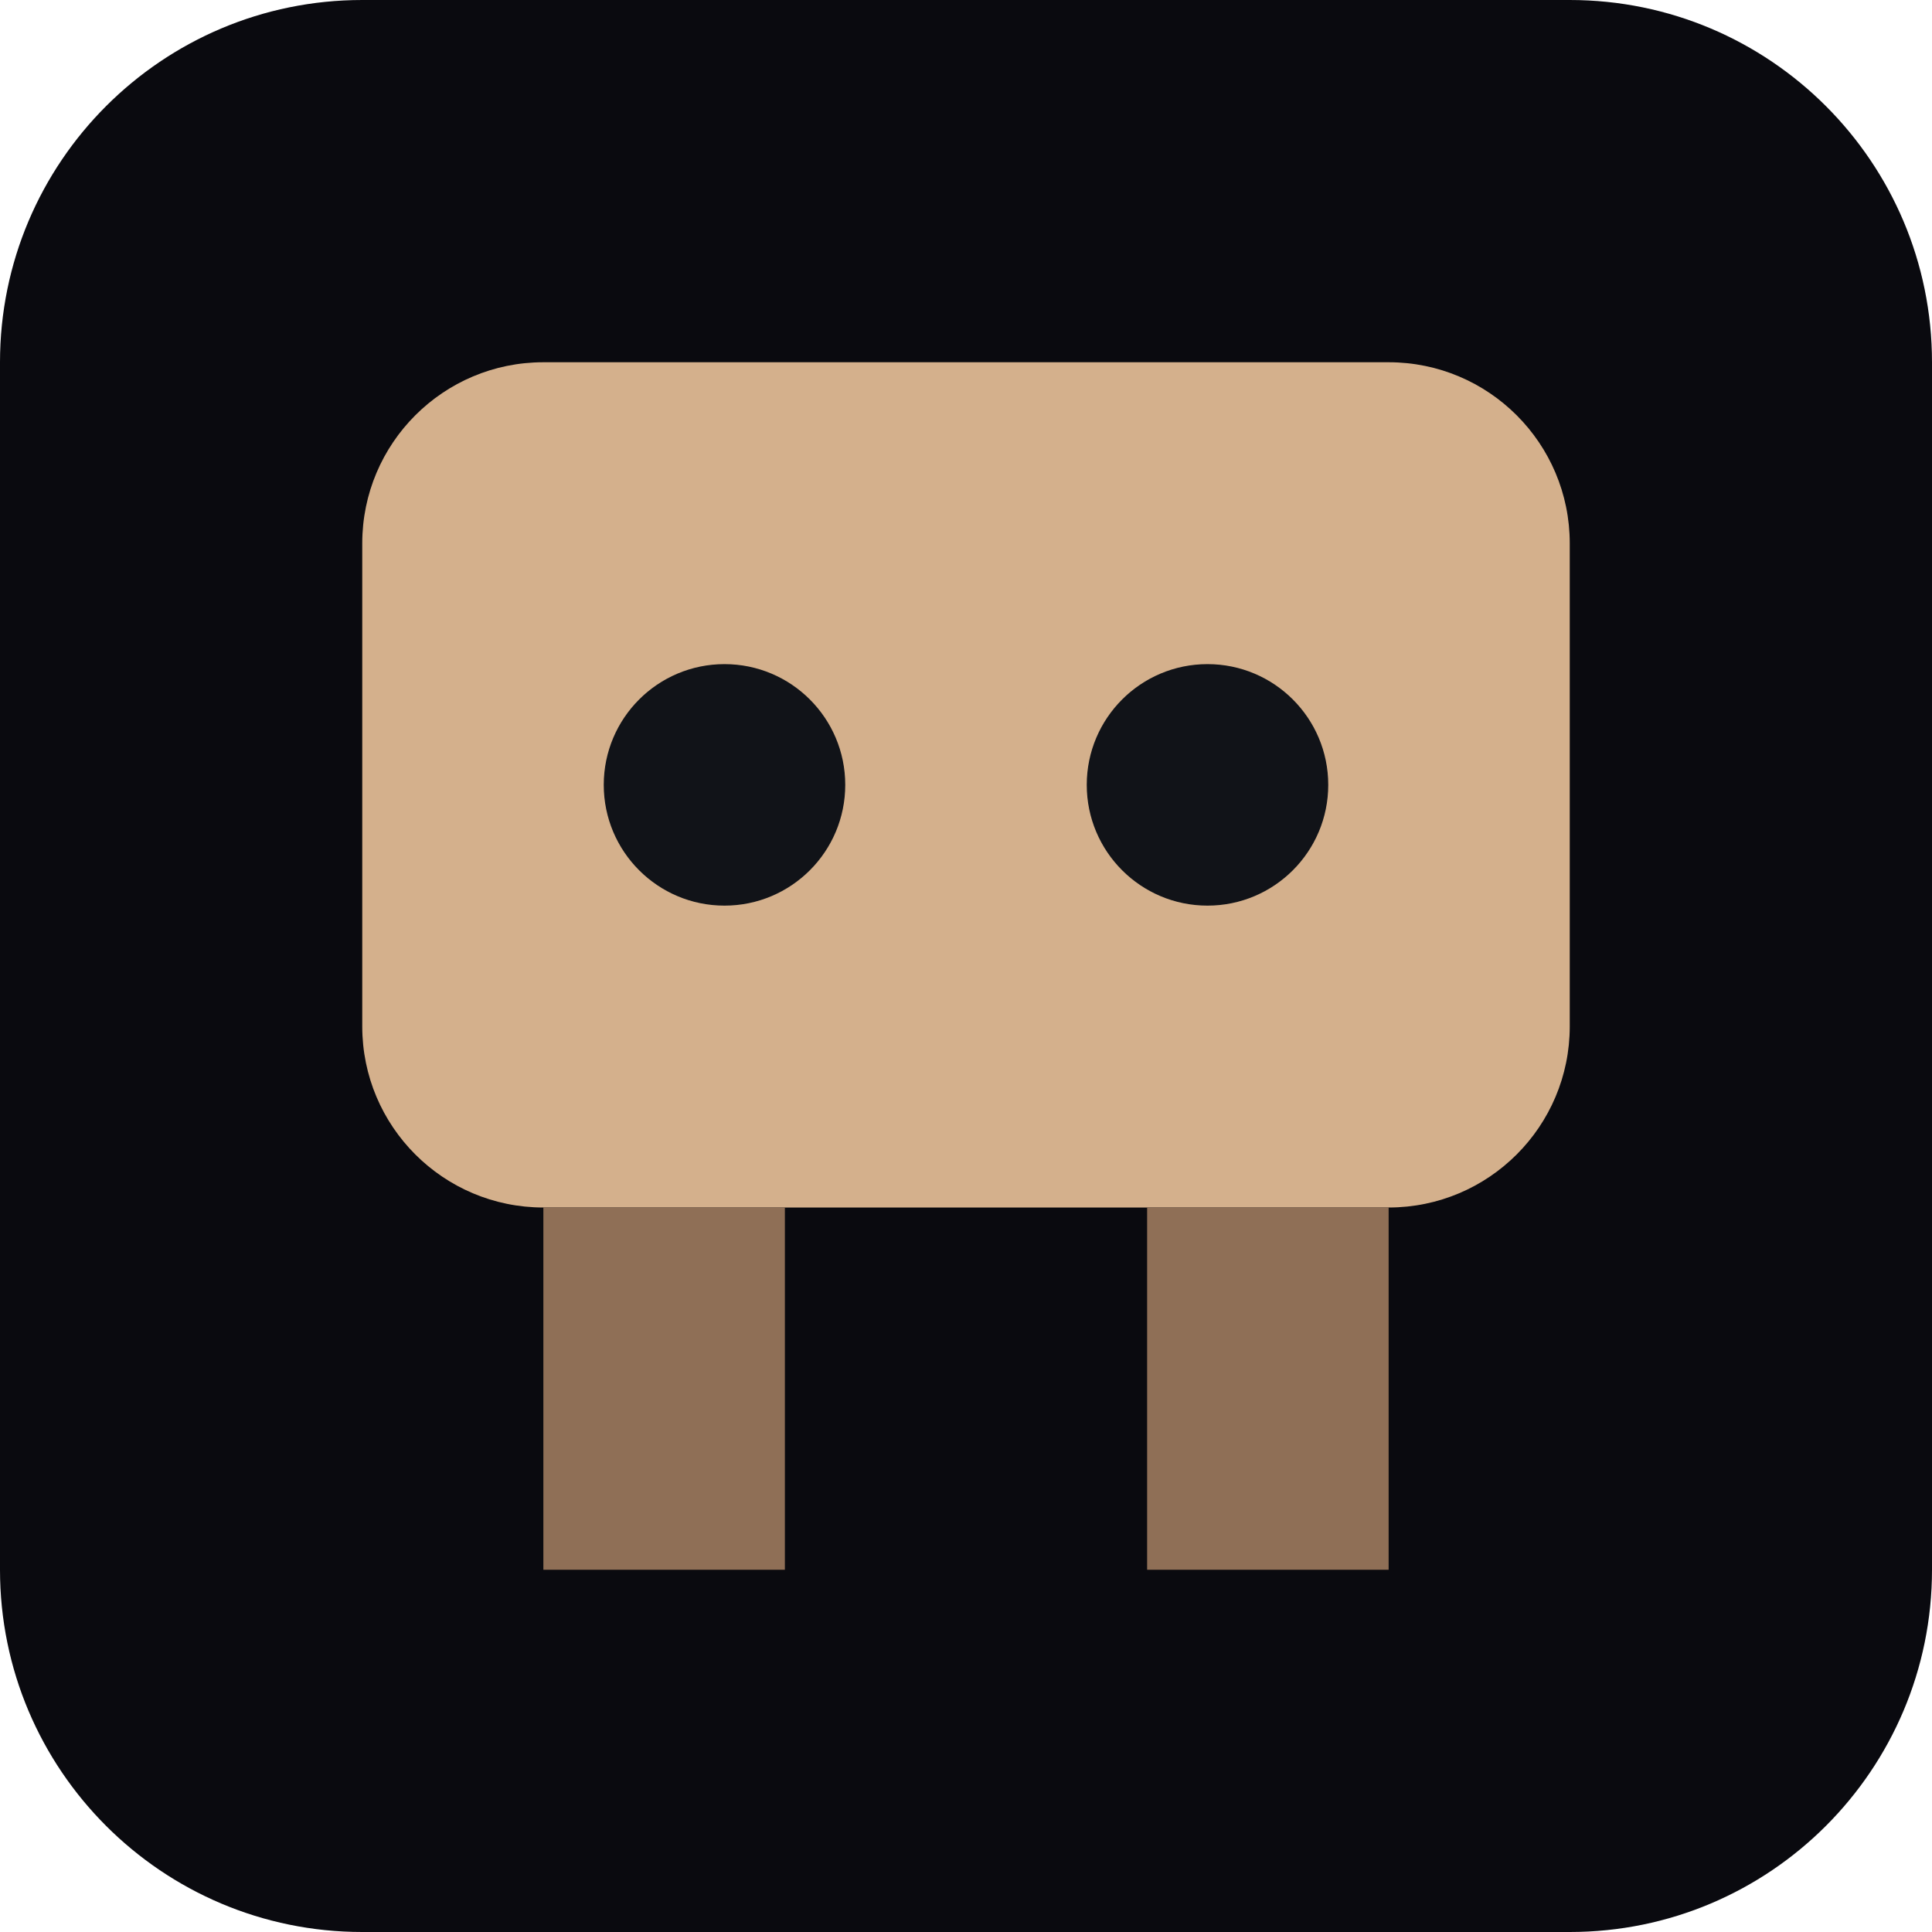
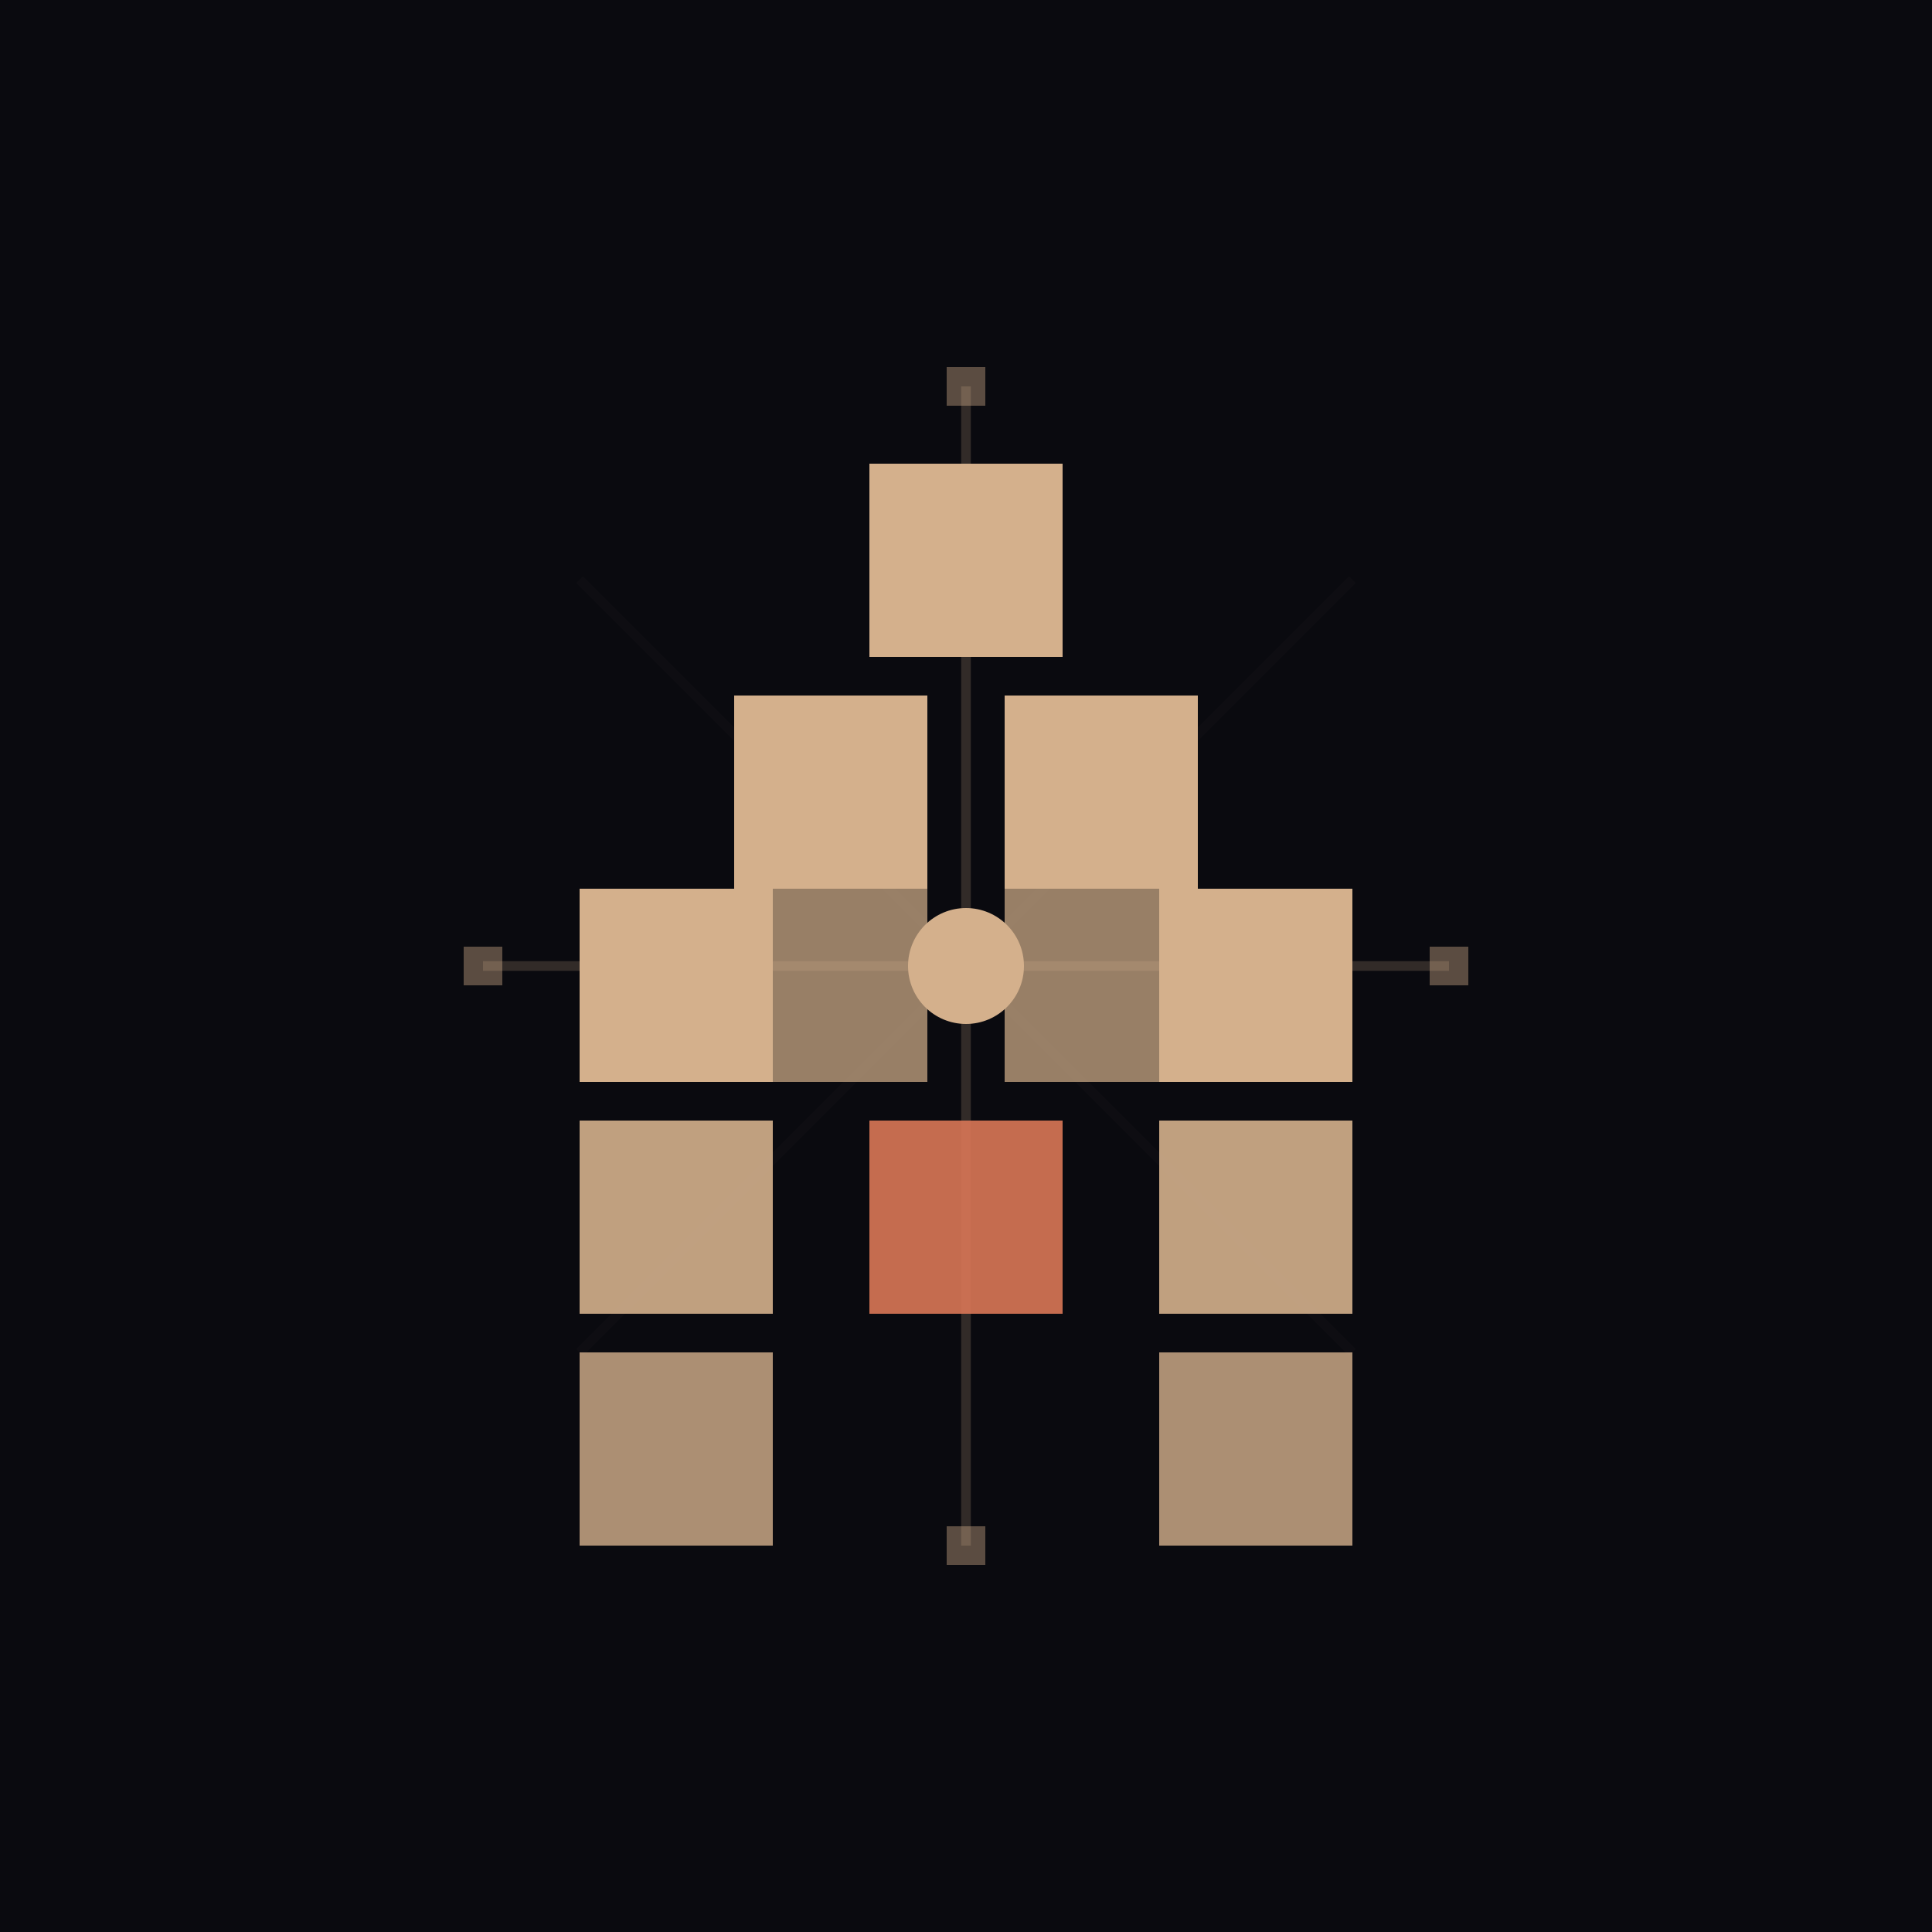
- <svg xmlns="http://www.w3.org/2000/svg" viewBox="0 0 32 32">
-   <rect width="32" height="32" rx="6" fill="#0a0a0f" />
-   <rect x="6" y="6" width="20" height="14" rx="3" fill="#D4B08C" />
-   <circle cx="12" cy="13" r="2" fill="#111318" />
-   <circle cx="20" cy="13" r="2" fill="#111318" />
-   <text x="16" y="14" font-family="monospace" font-size="6" fill="#d4b08c" text-anchor="middle">A</text>
-   <rect x="9" y="20" width="4" height="6" fill="#8f6f56" />
-   <rect x="19" y="20" width="4" height="6" fill="#8f6f56" />
+ <svg xmlns="http://www.w3.org/2000/svg" viewBox="0 0 100 100" shape-rendering="geometricPrecision">
+   <rect width="100" height="100" fill="#0a0a0f" />
+   <g stroke="#D4B08C" stroke-width="0.5" opacity="0.2">
+     <line x1="50" y1="50" x2="50" y2="20" />
+     <line x1="50" y1="50" x2="50" y2="80" />
+     <line x1="50" y1="50" x2="25" y2="50" />
+     <line x1="50" y1="50" x2="75" y2="50" />
+     <line x1="50" y1="50" x2="30" y2="30" opacity="0.1" />
+     <line x1="50" y1="50" x2="70" y2="30" opacity="0.1" />
+     <line x1="50" y1="50" x2="30" y2="70" opacity="0.1" />
+     <line x1="50" y1="50" x2="70" y2="70" opacity="0.1" />
+   </g>
+   <g fill="#D4B08C" opacity="0.4">
+     <rect x="49" y="19" width="2" height="2" />
+     <rect x="49" y="79" width="2" height="2" />
+     <rect x="24" y="49" width="2" height="2" />
+     <rect x="74" y="49" width="2" height="2" />
+   </g>
+   <rect x="30" y="70" width="10" height="10" fill="#D4B08C" opacity="0.8" />
+   <rect x="30" y="58" width="10" height="10" fill="#D4B08C" opacity="0.9" />
+   <rect x="30" y="46" width="10" height="10" fill="#D4B08C" />
+   <rect x="38" y="36" width="10" height="10" fill="#D4B08C" />
+   <rect x="60" y="70" width="10" height="10" fill="#D4B08C" opacity="0.8" />
+   <rect x="60" y="58" width="10" height="10" fill="#D4B08C" opacity="0.9" />
+   <rect x="60" y="46" width="10" height="10" fill="#D4B08C" />
+   <rect x="52" y="36" width="10" height="10" fill="#D4B08C" />
+   <rect x="38" y="46" width="10" height="10" fill="#D4B08C" opacity="0.7" />
+   <rect x="52" y="46" width="10" height="10" fill="#D4B08C" opacity="0.7" />
+   <rect x="45" y="24" width="10" height="10" fill="#D4B08C" />
+   <rect x="45" y="58" width="10" height="10" fill="#D97757" opacity="0.9" />
+   <circle cx="50" cy="50" r="3" fill="#D4B08C" />
</svg>
